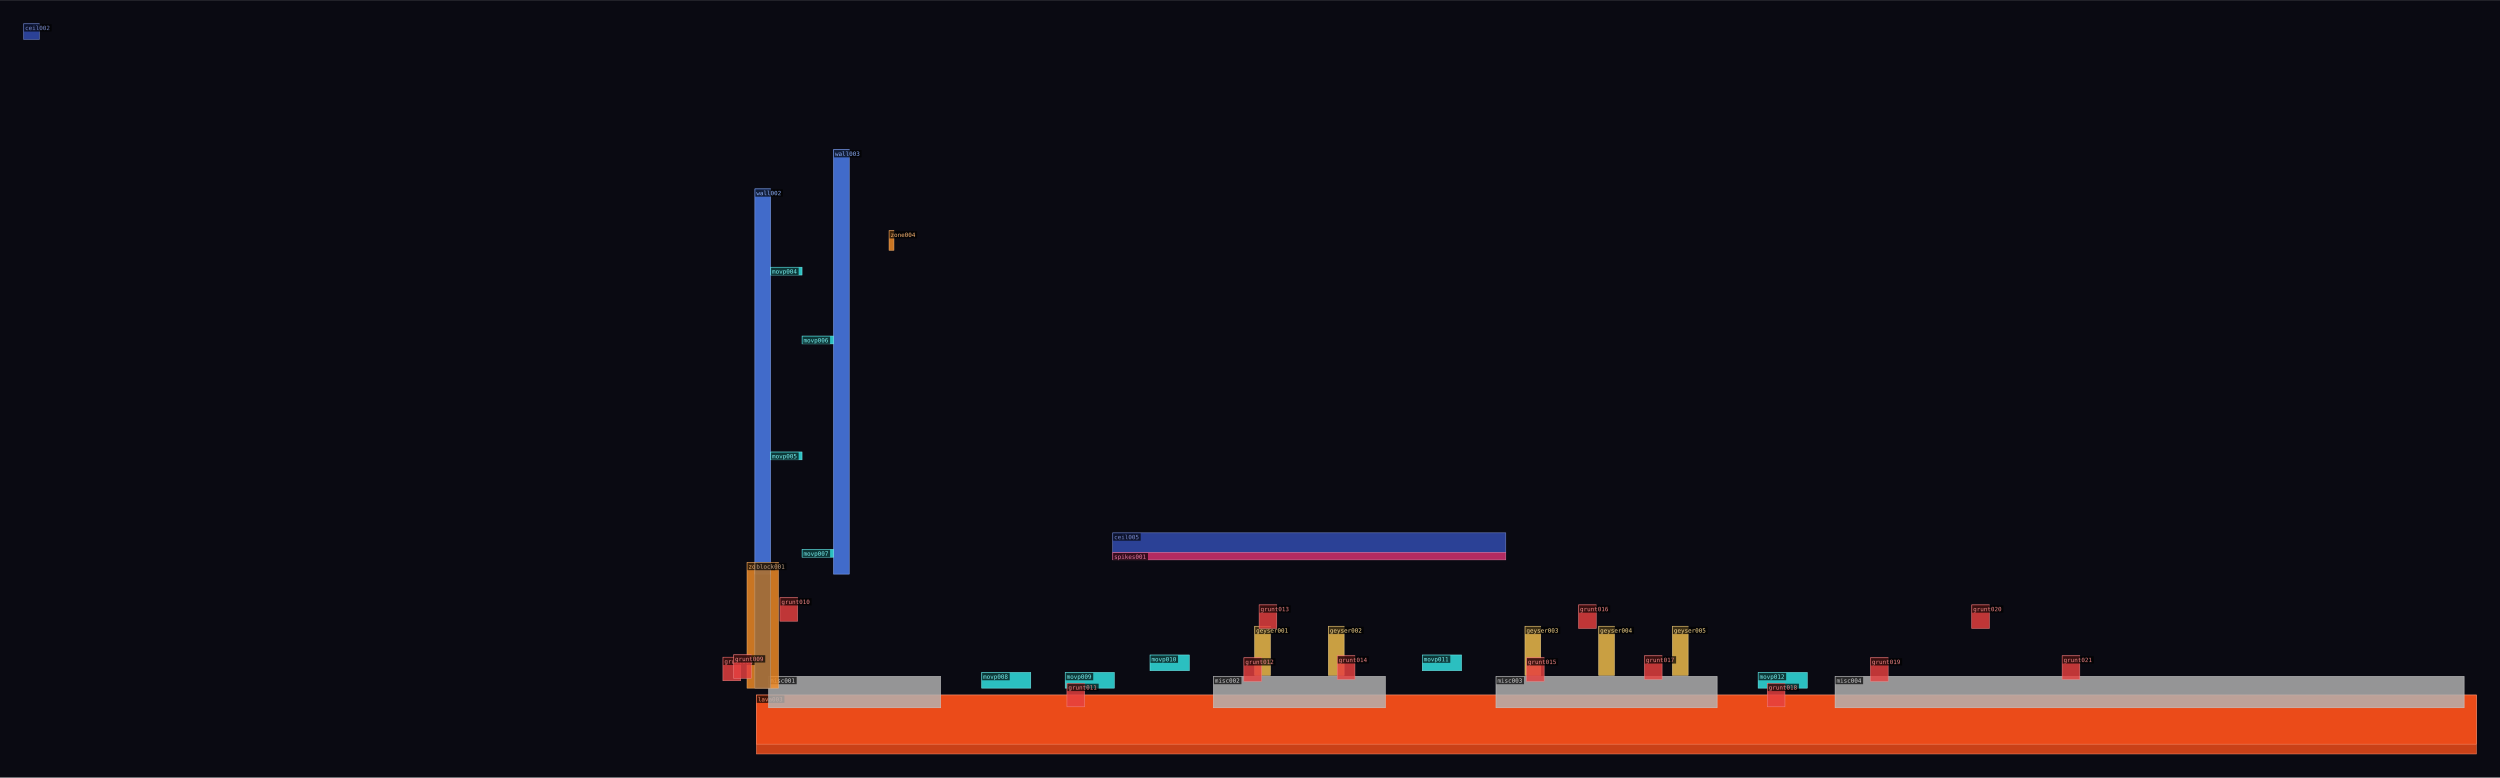
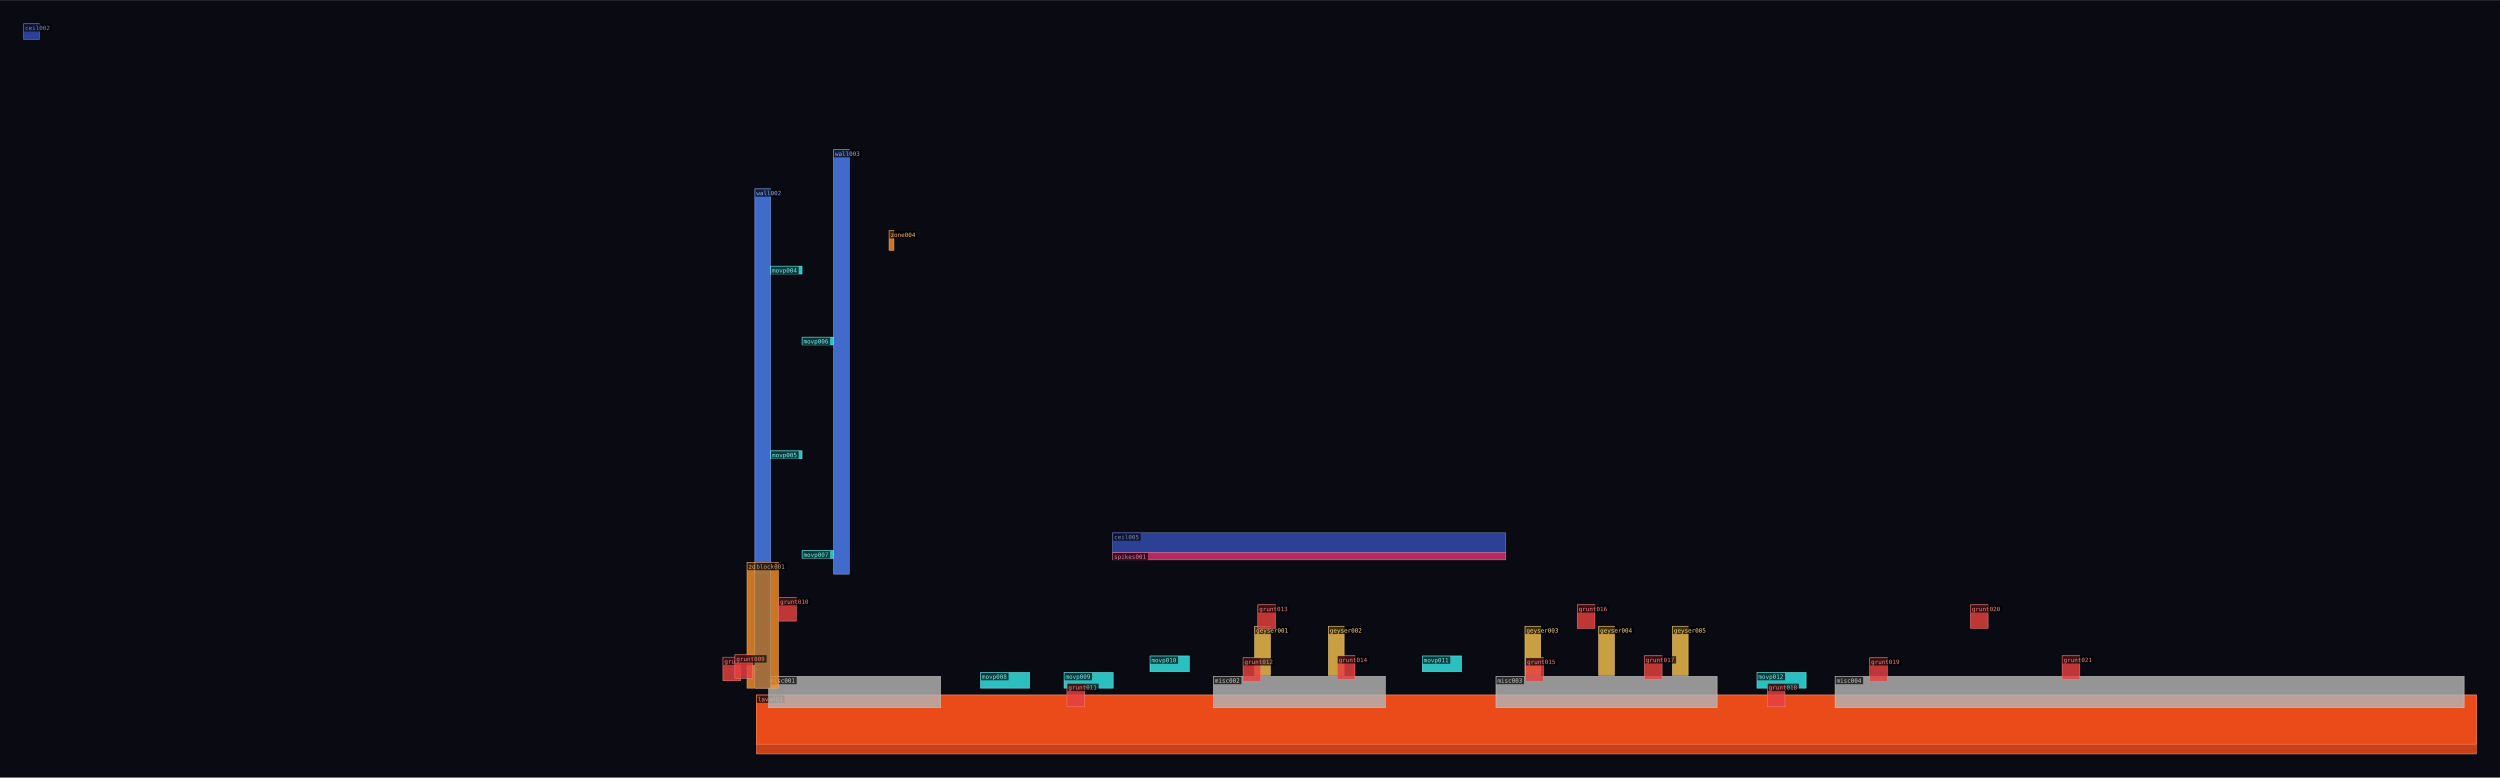
<svg xmlns="http://www.w3.org/2000/svg" viewBox="-128 -128 10174 3164" width="2800" height="871" font-family="monospace">
  <rect x="-128" y="-128" width="10174" height="3164" fill="#0a0a12" />
  <rect x="2950" y="2700" width="7000" height="240" fill="#f24d1a" fill-opacity="0.82" stroke="#f78b6a" stroke-width="2" />
  <rect x="2952" y="2702" width="112.16" height="30" fill="#000000" fill-opacity="0.7" />
  <text x="2956" y="2726" font-size="24" fill="#f78b6a">lava004</text>
  <rect x="2950" y="2700" width="7000" height="200" fill="#f24d1a" fill-opacity="0.82" stroke="#f78b6a" stroke-width="2" />
  <rect x="2952" y="2702" width="112.16" height="30" fill="#000000" fill-opacity="0.7" />
  <text x="2956" y="2726" font-size="24" fill="#f78b6a">lava003</text>
  <rect x="7340" y="2624" width="2560" height="128" fill="#b3b3b3" fill-opacity="0.82" stroke="#cdcdcd" stroke-width="2" />
  <rect x="7342" y="2626" width="112.16" height="30" fill="#000000" fill-opacity="0.7" />
  <text x="7346" y="2650" font-size="24" fill="#cdcdcd">misc004</text>
  <rect x="4400" y="2040" width="1600" height="80" fill="#334db3" fill-opacity="0.82" stroke="#7a8bcd" stroke-width="2" />
  <rect x="4402" y="2042" width="112.16" height="30" fill="#000000" fill-opacity="0.7" />
  <text x="4406" y="2066" font-size="24" fill="#7a8bcd">ceil005</text>
  <rect x="5960" y="2624" width="900" height="128" fill="#b3b3b3" fill-opacity="0.82" stroke="#cdcdcd" stroke-width="2" />
  <rect x="5962" y="2626" width="112.16" height="30" fill="#000000" fill-opacity="0.7" />
  <text x="5966" y="2650" font-size="24" fill="#cdcdcd">misc003</text>
  <rect x="3264" y="480" width="64" height="1728" fill="#4d80f2" fill-opacity="0.82" stroke="#8bacf7" stroke-width="2" />
  <rect x="3266" y="482" width="112.16" height="30" fill="#000000" fill-opacity="0.7" />
  <text x="3270" y="506" font-size="24" fill="#8bacf7">wall003</text>
  <rect x="2944" y="640" width="64" height="1568" fill="#4d80f2" fill-opacity="0.82" stroke="#8bacf7" stroke-width="2" />
  <rect x="2946" y="642" width="112.16" height="30" fill="#000000" fill-opacity="0.7" />
  <text x="2950" y="666" font-size="24" fill="#8bacf7">wall002</text>
  <rect x="4810" y="2624" width="700" height="128" fill="#b3b3b3" fill-opacity="0.82" stroke="#cdcdcd" stroke-width="2" />
  <rect x="4812" y="2626" width="112.16" height="30" fill="#000000" fill-opacity="0.7" />
  <text x="4816" y="2650" font-size="24" fill="#cdcdcd">misc002</text>
  <rect x="3000" y="2624" width="700" height="128" fill="#b3b3b3" fill-opacity="0.82" stroke="#cdcdcd" stroke-width="2" />
  <rect x="3002" y="2626" width="112.16" height="30" fill="#000000" fill-opacity="0.7" />
  <text x="3006" y="2650" font-size="24" fill="#cdcdcd">misc001</text>
  <rect x="2912" y="2160" width="128" height="512" fill="#f28c26" fill-opacity="0.82" stroke="#f7b472" stroke-width="2" />
  <rect x="2914" y="2162" width="112.16" height="30" fill="#000000" fill-opacity="0.7" />
  <text x="2918" y="2186" font-size="24" fill="#f7b472">zone003</text>
  <rect x="4400" y="2120" width="1600" height="30" fill="#d93373" fill-opacity="0.82" stroke="#e67aa4" stroke-width="2" />
  <rect x="4402" y="2122" width="141.92" height="30" fill="#000000" fill-opacity="0.7" />
  <text x="4406" y="2146" font-size="24" fill="#e67aa4">spikes001</text>
  <rect x="2944" y="2160" width="64" height="512" fill="#996b40" fill-opacity="0.82" stroke="#bd9f83" stroke-width="2" />
  <rect x="2946" y="2162" width="127.04" height="30" fill="#000000" fill-opacity="0.7" />
  <text x="2950" y="2186" font-size="24" fill="#bd9f83">block001</text>
  <rect x="4978" y="2420" width="64" height="200" fill="#f2bf4d" fill-opacity="0.82" stroke="#f7d68b" stroke-width="2" />
  <rect x="4980" y="2422" width="141.92" height="30" fill="#000000" fill-opacity="0.7" />
  <text x="4984" y="2446" font-size="24" fill="#f7d68b">geyser001</text>
  <rect x="5278" y="2420" width="64" height="200" fill="#f2bf4d" fill-opacity="0.82" stroke="#f7d68b" stroke-width="2" />
  <rect x="5280" y="2422" width="141.92" height="30" fill="#000000" fill-opacity="0.7" />
  <text x="5284" y="2446" font-size="24" fill="#f7d68b">geyser002</text>
  <rect x="6078" y="2420" width="64" height="200" fill="#f2bf4d" fill-opacity="0.82" stroke="#f7d68b" stroke-width="2" />
  <rect x="6080" y="2422" width="141.92" height="30" fill="#000000" fill-opacity="0.7" />
  <text x="6084" y="2446" font-size="24" fill="#f7d68b">geyser003</text>
  <rect x="6378" y="2420" width="64" height="200" fill="#f2bf4d" fill-opacity="0.82" stroke="#f7d68b" stroke-width="2" />
  <rect x="6380" y="2422" width="141.92" height="30" fill="#000000" fill-opacity="0.7" />
  <text x="6384" y="2446" font-size="24" fill="#f7d68b">geyser004</text>
  <rect x="6678" y="2420" width="64" height="200" fill="#f2bf4d" fill-opacity="0.82" stroke="#f7d68b" stroke-width="2" />
  <rect x="6680" y="2422" width="141.92" height="30" fill="#000000" fill-opacity="0.7" />
  <text x="6684" y="2446" font-size="24" fill="#f7d68b">geyser005</text>
-   <rect x="7026.83" y="2608" width="200" height="64" fill="#33e6e6" fill-opacity="0.82" stroke="#7aeeee" stroke-width="2" />
-   <rect x="7028.83" y="2610" width="112.16" height="30" fill="#000000" fill-opacity="0.7" />
-   <text x="7032.83" y="2634" font-size="24" fill="#7aeeee">movp012</text>
-   <rect x="4206.83" y="2608" width="200" height="64" fill="#33e6e6" fill-opacity="0.82" stroke="#7aeeee" stroke-width="2" />
-   <rect x="4208.83" y="2610" width="112.16" height="30" fill="#000000" fill-opacity="0.7" />
-   <text x="4212.83" y="2634" font-size="24" fill="#7aeeee">movp009</text>
-   <rect x="3866.84" y="2608" width="200" height="64" fill="#33e6e6" fill-opacity="0.82" stroke="#7aeeee" stroke-width="2" />
-   <rect x="3868.84" y="2610" width="112.16" height="30" fill="#000000" fill-opacity="0.7" />
-   <text x="3872.84" y="2634" font-size="24" fill="#7aeeee">movp008</text>
-   <rect x="4552" y="2537" width="160" height="64" fill="#33e6e6" fill-opacity="0.82" stroke="#7aeeee" stroke-width="2" />
-   <rect x="4554" y="2539" width="112.16" height="30" fill="#000000" fill-opacity="0.7" />
-   <text x="4558" y="2563" font-size="24" fill="#7aeeee">movp010</text>
-   <rect x="5660" y="2537" width="160" height="64" fill="#33e6e6" fill-opacity="0.82" stroke="#7aeeee" stroke-width="2" />
-   <rect x="5662" y="2539" width="112.16" height="30" fill="#000000" fill-opacity="0.7" />
-   <text x="5666" y="2563" font-size="24" fill="#7aeeee">movp011</text>
+   <rect x="7022.16" y="2608" width="200" height="64" fill="#33e6e6" fill-opacity="0.82" stroke="#7aeeee" stroke-width="2" />
+   <rect x="7024.16" y="2610" width="112.16" height="30" fill="#000000" fill-opacity="0.7" />
+   <text x="7028.16" y="2634" font-size="24" fill="#7aeeee">movp012</text>
+   <rect x="4202.16" y="2608" width="200" height="64" fill="#33e6e6" fill-opacity="0.82" stroke="#7aeeee" stroke-width="2" />
+   <rect x="4204.16" y="2610" width="112.16" height="30" fill="#000000" fill-opacity="0.7" />
+   <text x="4208.16" y="2634" font-size="24" fill="#7aeeee">movp009</text>
+   <rect x="3862.17" y="2608" width="200" height="64" fill="#33e6e6" fill-opacity="0.82" stroke="#7aeeee" stroke-width="2" />
+   <rect x="3864.17" y="2610" width="112.16" height="30" fill="#000000" fill-opacity="0.7" />
+   <text x="3868.17" y="2634" font-size="24" fill="#7aeeee">movp008</text>
+   <rect x="4552" y="2541" width="160" height="64" fill="#33e6e6" fill-opacity="0.82" stroke="#7aeeee" stroke-width="2" />
+   <rect x="4554" y="2543" width="112.16" height="30" fill="#000000" fill-opacity="0.7" />
+   <text x="4558" y="2567" font-size="24" fill="#7aeeee">movp010</text>
+   <rect x="5660" y="2541" width="160" height="64" fill="#33e6e6" fill-opacity="0.82" stroke="#7aeeee" stroke-width="2" />
+   <rect x="5662" y="2543" width="112.16" height="30" fill="#000000" fill-opacity="0.7" />
+   <text x="5666" y="2567" font-size="24" fill="#7aeeee">movp011</text>
  <rect x="8264" y="2539.94" width="72" height="96" fill="#e64040" fill-opacity="0.82" stroke="#ee8383" stroke-width="2" />
  <rect x="8266" y="2541.94" width="127.04" height="30" fill="#000000" fill-opacity="0.7" />
  <text x="8270" y="2565.94" font-size="24" fill="#ee8383">grunt021</text>
  <rect x="6564" y="2539.99" width="72" height="96" fill="#e64040" fill-opacity="0.82" stroke="#ee8383" stroke-width="2" />
  <rect x="6566" y="2541.99" width="127.04" height="30" fill="#000000" fill-opacity="0.7" />
  <text x="6570" y="2565.99" font-size="24" fill="#ee8383">grunt017</text>
  <rect x="5314" y="2539.94" width="72" height="96" fill="#e64040" fill-opacity="0.82" stroke="#ee8383" stroke-width="2" />
  <rect x="5316" y="2541.94" width="127.04" height="30" fill="#000000" fill-opacity="0.7" />
  <text x="5320" y="2565.94" font-size="24" fill="#ee8383">grunt014</text>
-   <rect x="7484" y="2547.93" width="72" height="96" fill="#e64040" fill-opacity="0.82" stroke="#ee8383" stroke-width="2" />
-   <rect x="7486" y="2549.93" width="127.04" height="30" fill="#000000" fill-opacity="0.7" />
-   <text x="7490" y="2573.93" font-size="24" fill="#ee8383">grunt019</text>
-   <rect x="6084" y="2547.93" width="72" height="96" fill="#e64040" fill-opacity="0.82" stroke="#ee8383" stroke-width="2" />
-   <rect x="6086" y="2549.93" width="127.04" height="30" fill="#000000" fill-opacity="0.7" />
-   <text x="6090" y="2573.93" font-size="24" fill="#ee8383">grunt015</text>
-   <rect x="4996" y="2332.95" width="72" height="96" fill="#e64040" fill-opacity="0.82" stroke="#ee8383" stroke-width="2" />
-   <rect x="4998" y="2334.95" width="127.04" height="30" fill="#000000" fill-opacity="0.7" />
-   <text x="5002" y="2358.95" font-size="24" fill="#ee8383">grunt013</text>
-   <rect x="6296" y="2332.95" width="72" height="96" fill="#e64040" fill-opacity="0.82" stroke="#ee8383" stroke-width="2" />
-   <rect x="6298" y="2334.95" width="127.04" height="30" fill="#000000" fill-opacity="0.7" />
-   <text x="6302" y="2358.95" font-size="24" fill="#ee8383">grunt016</text>
-   <rect x="7896" y="2332.95" width="72" height="96" fill="#e64040" fill-opacity="0.82" stroke="#ee8383" stroke-width="2" />
-   <rect x="7898" y="2334.95" width="127.04" height="30" fill="#000000" fill-opacity="0.7" />
-   <text x="7902" y="2358.95" font-size="24" fill="#ee8383">grunt020</text>
+   <rect x="7480.67" y="2547.93" width="72" height="96" fill="#e64040" fill-opacity="0.82" stroke="#ee8383" stroke-width="2" />
+   <rect x="7482.67" y="2549.93" width="127.04" height="30" fill="#000000" fill-opacity="0.7" />
+   <text x="7486.67" y="2573.93" font-size="24" fill="#ee8383">grunt019</text>
+   <rect x="6080.67" y="2547.93" width="72" height="96" fill="#e64040" fill-opacity="0.82" stroke="#ee8383" stroke-width="2" />
+   <rect x="6082.67" y="2549.93" width="127.04" height="30" fill="#000000" fill-opacity="0.7" />
+   <text x="6086.67" y="2573.93" font-size="24" fill="#ee8383">grunt015</text>
+   <rect x="4990.67" y="2332.67" width="72" height="96" fill="#e64040" fill-opacity="0.82" stroke="#ee8383" stroke-width="2" />
+   <rect x="4992.67" y="2334.67" width="127.04" height="30" fill="#000000" fill-opacity="0.7" />
+   <text x="4996.67" y="2358.67" font-size="24" fill="#ee8383">grunt013</text>
+   <rect x="6290.67" y="2332.67" width="72" height="96" fill="#e64040" fill-opacity="0.82" stroke="#ee8383" stroke-width="2" />
+   <rect x="6292.67" y="2334.67" width="127.04" height="30" fill="#000000" fill-opacity="0.7" />
+   <text x="6296.67" y="2358.67" font-size="24" fill="#ee8383">grunt016</text>
+   <rect x="7890.67" y="2332.67" width="72" height="96" fill="#e64040" fill-opacity="0.82" stroke="#ee8383" stroke-width="2" />
+   <rect x="7892.67" y="2334.67" width="127.04" height="30" fill="#000000" fill-opacity="0.7" />
+   <text x="7896.67" y="2358.67" font-size="24" fill="#ee8383">grunt020</text>
  <rect x="4214" y="2652" width="72" height="96" fill="#e64040" fill-opacity="0.82" stroke="#ee8383" stroke-width="2" />
  <rect x="4216" y="2654" width="127.04" height="30" fill="#000000" fill-opacity="0.7" />
  <text x="4220" y="2678" font-size="24" fill="#ee8383">grunt011</text>
  <rect x="7064" y="2652" width="72" height="96" fill="#e64040" fill-opacity="0.82" stroke="#ee8383" stroke-width="2" />
  <rect x="7066" y="2654" width="127.04" height="30" fill="#000000" fill-opacity="0.7" />
  <text x="7070" y="2678" font-size="24" fill="#ee8383">grunt018</text>
-   <rect x="4934" y="2547.93" width="72" height="96" fill="#e64040" fill-opacity="0.82" stroke="#ee8383" stroke-width="2" />
-   <rect x="4936" y="2549.93" width="127.04" height="30" fill="#000000" fill-opacity="0.7" />
-   <text x="4940" y="2573.93" font-size="24" fill="#ee8383">grunt012</text>
-   <rect x="3046" y="2303.58" width="72" height="96" fill="#e64040" fill-opacity="0.82" stroke="#ee8383" stroke-width="2" />
-   <rect x="3048" y="2305.58" width="127.04" height="30" fill="#000000" fill-opacity="0.7" />
-   <text x="3052" y="2329.58" font-size="24" fill="#ee8383">grunt010</text>
+   <rect x="4930.67" y="2547.93" width="72" height="96" fill="#e64040" fill-opacity="0.82" stroke="#ee8383" stroke-width="2" />
+   <rect x="4932.67" y="2549.93" width="127.04" height="30" fill="#000000" fill-opacity="0.7" />
+   <text x="4936.67" y="2573.93" font-size="24" fill="#ee8383">grunt012</text>
+   <rect x="3040.67" y="2303.12" width="72" height="96" fill="#e64040" fill-opacity="0.82" stroke="#ee8383" stroke-width="2" />
+   <rect x="3042.67" y="2305.12" width="127.04" height="30" fill="#000000" fill-opacity="0.7" />
+   <text x="3046.67" y="2329.12" font-size="24" fill="#ee8383">grunt010</text>
  <rect x="2814" y="2545.99" width="72" height="96" fill="#e64040" fill-opacity="0.82" stroke="#ee8383" stroke-width="2" />
  <rect x="2816" y="2547.99" width="127.04" height="30" fill="#000000" fill-opacity="0.7" />
  <text x="2820" y="2571.99" font-size="24" fill="#ee8383">grunt008</text>
-   <rect x="2857.26" y="2535.93" width="72" height="96" fill="#e64040" fill-opacity="0.82" stroke="#ee8383" stroke-width="2" />
-   <rect x="2859.26" y="2537.93" width="127.04" height="30" fill="#000000" fill-opacity="0.7" />
-   <text x="2863.26" y="2561.93" font-size="24" fill="#ee8383">grunt009</text>
+   <rect x="2862.59" y="2535.93" width="72" height="96" fill="#e64040" fill-opacity="0.82" stroke="#ee8383" stroke-width="2" />
+   <rect x="2864.59" y="2537.93" width="127.04" height="30" fill="#000000" fill-opacity="0.7" />
+   <text x="2868.59" y="2561.93" font-size="24" fill="#ee8383">grunt009</text>
  <rect x="-32" y="-32" width="64" height="64" fill="#334db3" fill-opacity="0.82" stroke="#7a8bcd" stroke-width="2" />
  <rect x="-30" y="-30" width="112.16" height="30" fill="#000000" fill-opacity="0.7" />
  <text x="-26" y="-6" font-size="24" fill="#7a8bcd">ceil002</text>
-   <rect x="3136" y="2107.16" width="128" height="32" fill="#33e6e6" fill-opacity="0.82" stroke="#7aeeee" stroke-width="2" />
-   <rect x="3138" y="2109.16" width="112.16" height="30" fill="#000000" fill-opacity="0.7" />
-   <text x="3142" y="2133.16" font-size="24" fill="#7aeeee">movp007</text>
-   <rect x="3008" y="1710.83" width="128" height="32" fill="#33e6e6" fill-opacity="0.82" stroke="#7aeeee" stroke-width="2" />
-   <rect x="3010" y="1712.83" width="112.16" height="30" fill="#000000" fill-opacity="0.7" />
-   <text x="3014" y="1736.83" font-size="24" fill="#7aeeee">movp005</text>
-   <rect x="3136" y="1239.08" width="128" height="32" fill="#33e6e6" fill-opacity="0.82" stroke="#7aeeee" stroke-width="2" />
-   <rect x="3138" y="1241.08" width="112.16" height="30" fill="#000000" fill-opacity="0.7" />
-   <text x="3142" y="1265.08" font-size="24" fill="#7aeeee">movp006</text>
-   <rect x="3008" y="958.92" width="128" height="32" fill="#33e6e6" fill-opacity="0.82" stroke="#7aeeee" stroke-width="2" />
-   <rect x="3010" y="960.92" width="112.16" height="30" fill="#000000" fill-opacity="0.7" />
-   <text x="3014" y="984.92" font-size="24" fill="#7aeeee">movp004</text>
+   <rect x="3136" y="2111.83" width="128" height="32" fill="#33e6e6" fill-opacity="0.82" stroke="#7aeeee" stroke-width="2" />
+   <rect x="3138" y="2113.83" width="112.16" height="30" fill="#000000" fill-opacity="0.7" />
+   <text x="3142" y="2137.83" font-size="24" fill="#7aeeee">movp007</text>
+   <rect x="3008" y="1706.17" width="128" height="32" fill="#33e6e6" fill-opacity="0.82" stroke="#7aeeee" stroke-width="2" />
+   <rect x="3010" y="1708.17" width="112.16" height="30" fill="#000000" fill-opacity="0.7" />
+   <text x="3014" y="1732.17" font-size="24" fill="#7aeeee">movp005</text>
+   <rect x="3136" y="1243.42" width="128" height="32" fill="#33e6e6" fill-opacity="0.82" stroke="#7aeeee" stroke-width="2" />
+   <rect x="3138" y="1245.42" width="112.16" height="30" fill="#000000" fill-opacity="0.7" />
+   <text x="3142" y="1269.42" font-size="24" fill="#7aeeee">movp006</text>
+   <rect x="3008" y="954.58" width="128" height="32" fill="#33e6e6" fill-opacity="0.82" stroke="#7aeeee" stroke-width="2" />
+   <rect x="3010" y="956.58" width="112.16" height="30" fill="#000000" fill-opacity="0.7" />
+   <text x="3014" y="980.58" font-size="24" fill="#7aeeee">movp004</text>
  <rect x="3490" y="810" width="20" height="80" fill="#f28c26" fill-opacity="0.82" stroke="#f7b472" stroke-width="2" />
  <rect x="3492" y="812" width="112.16" height="30" fill="#000000" fill-opacity="0.7" />
  <text x="3496" y="836" font-size="24" fill="#f7b472">zone004</text>
</svg>
